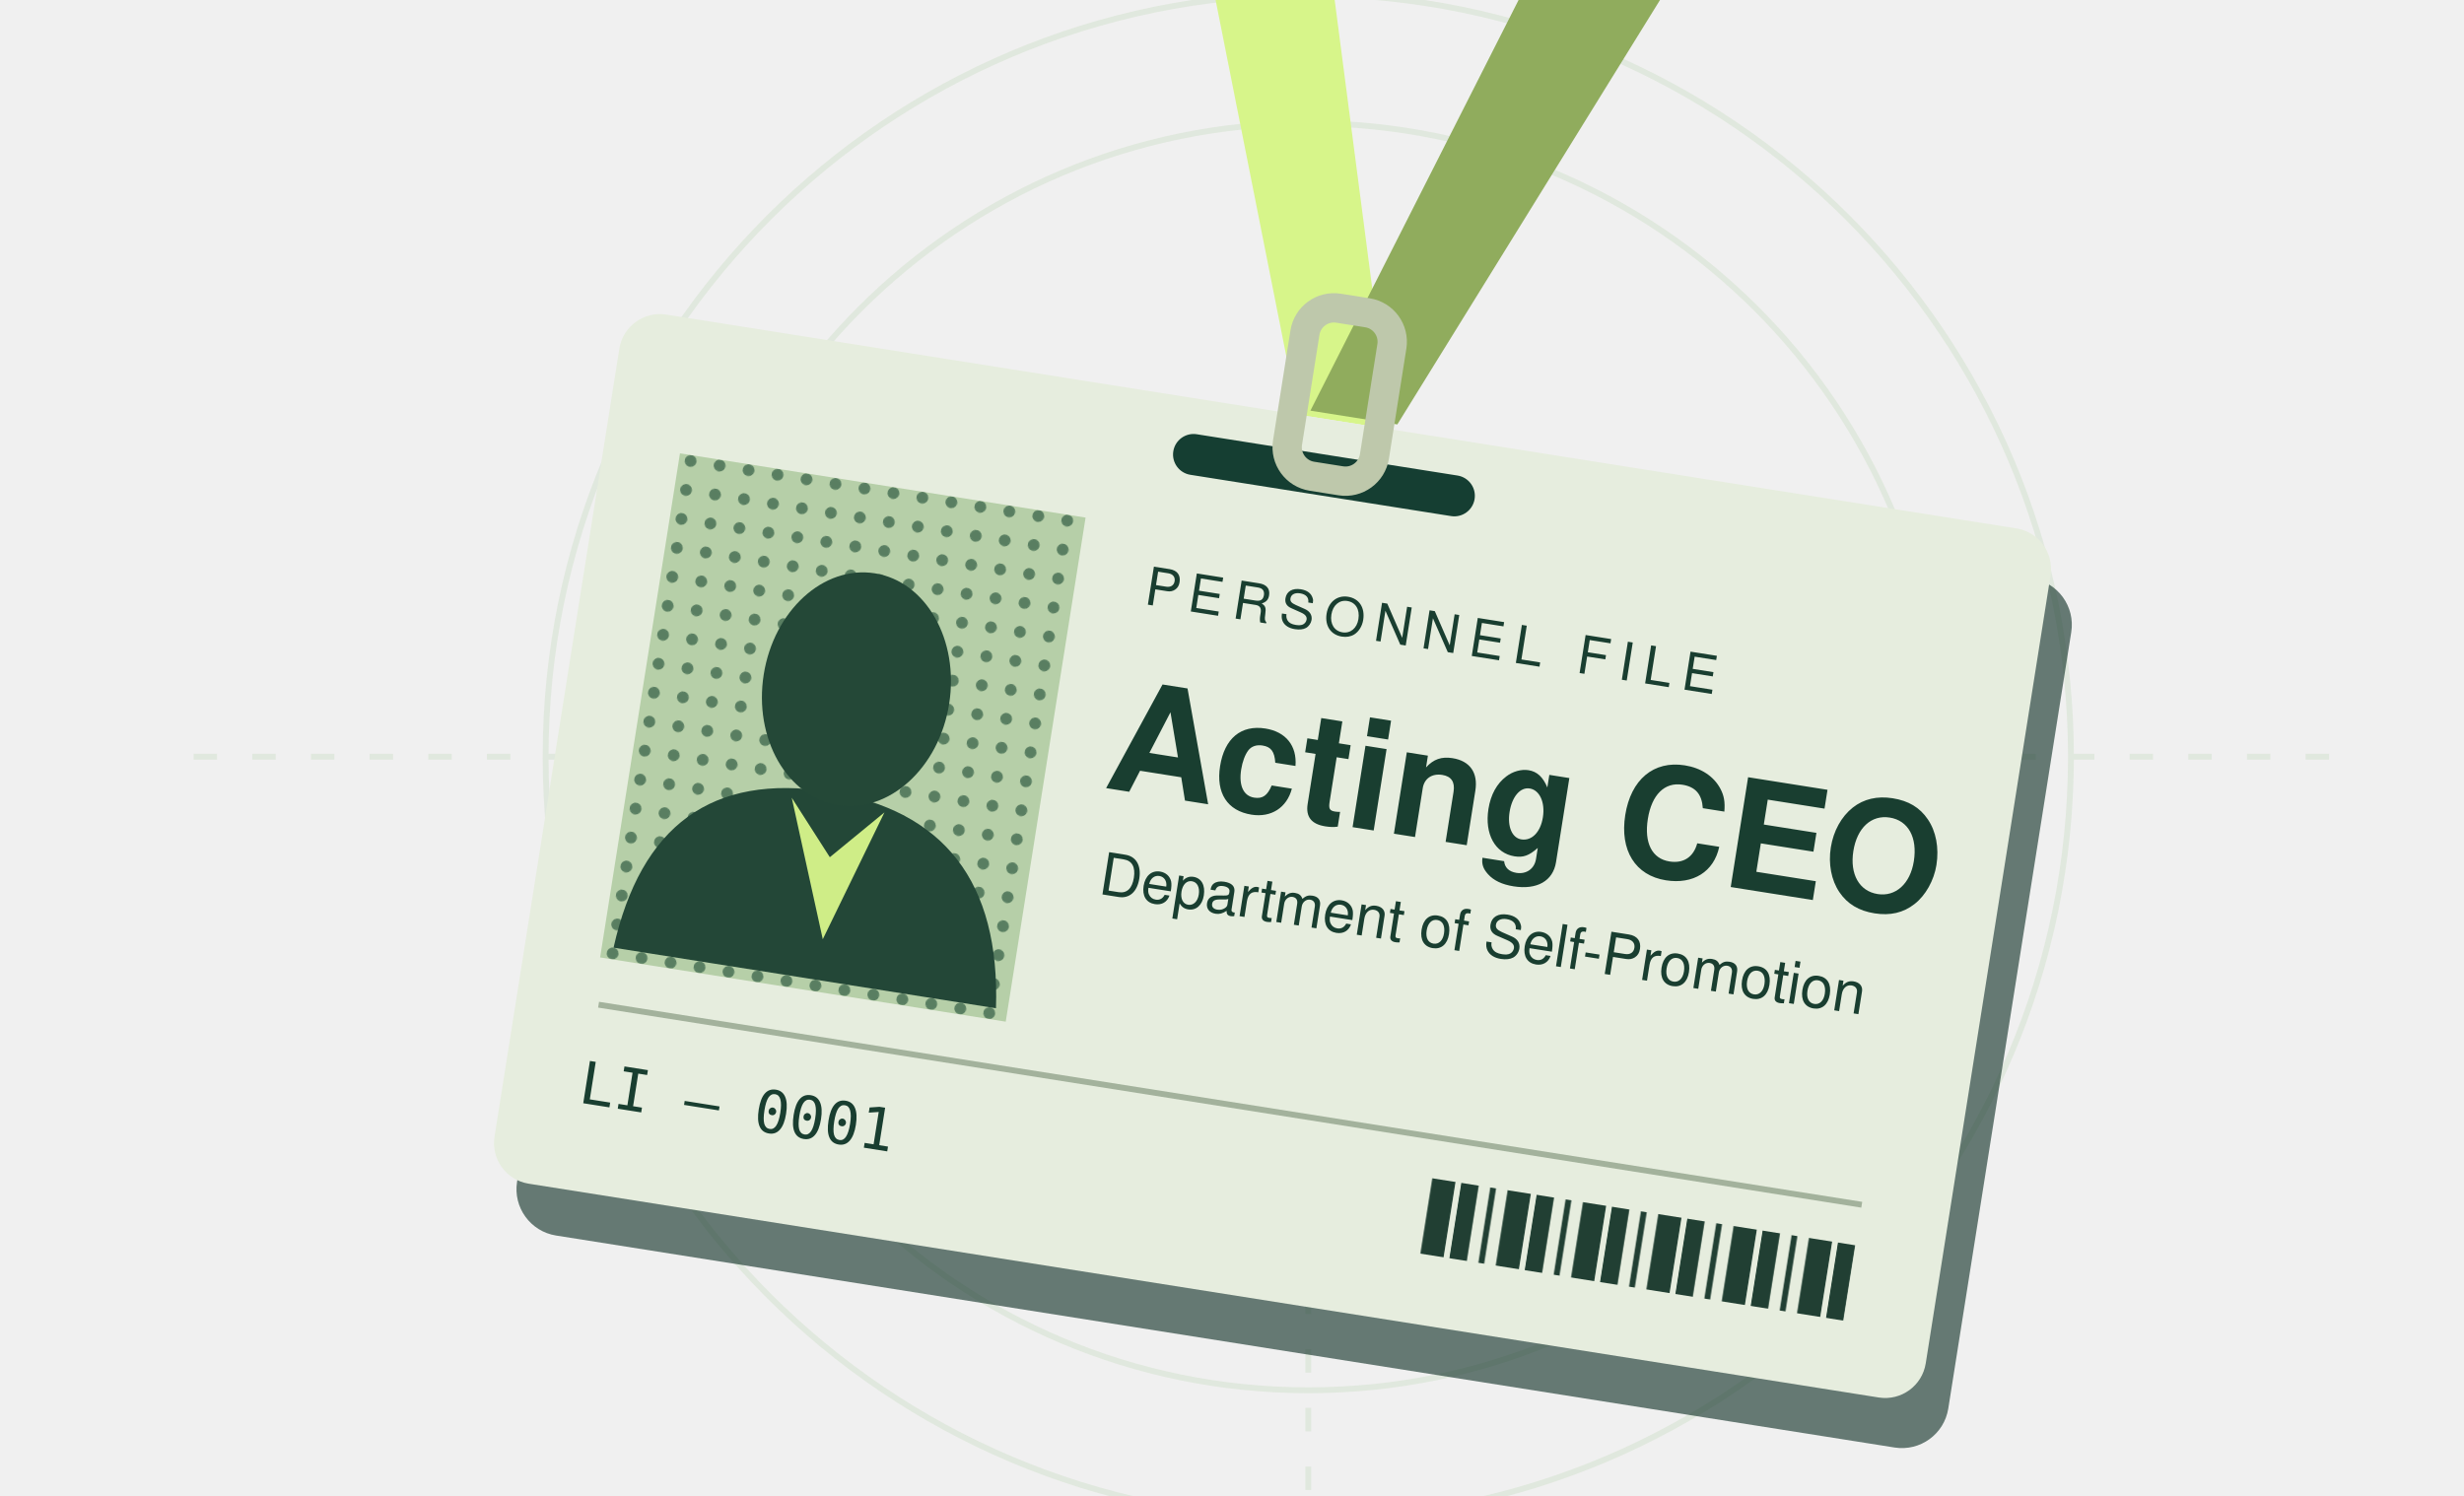
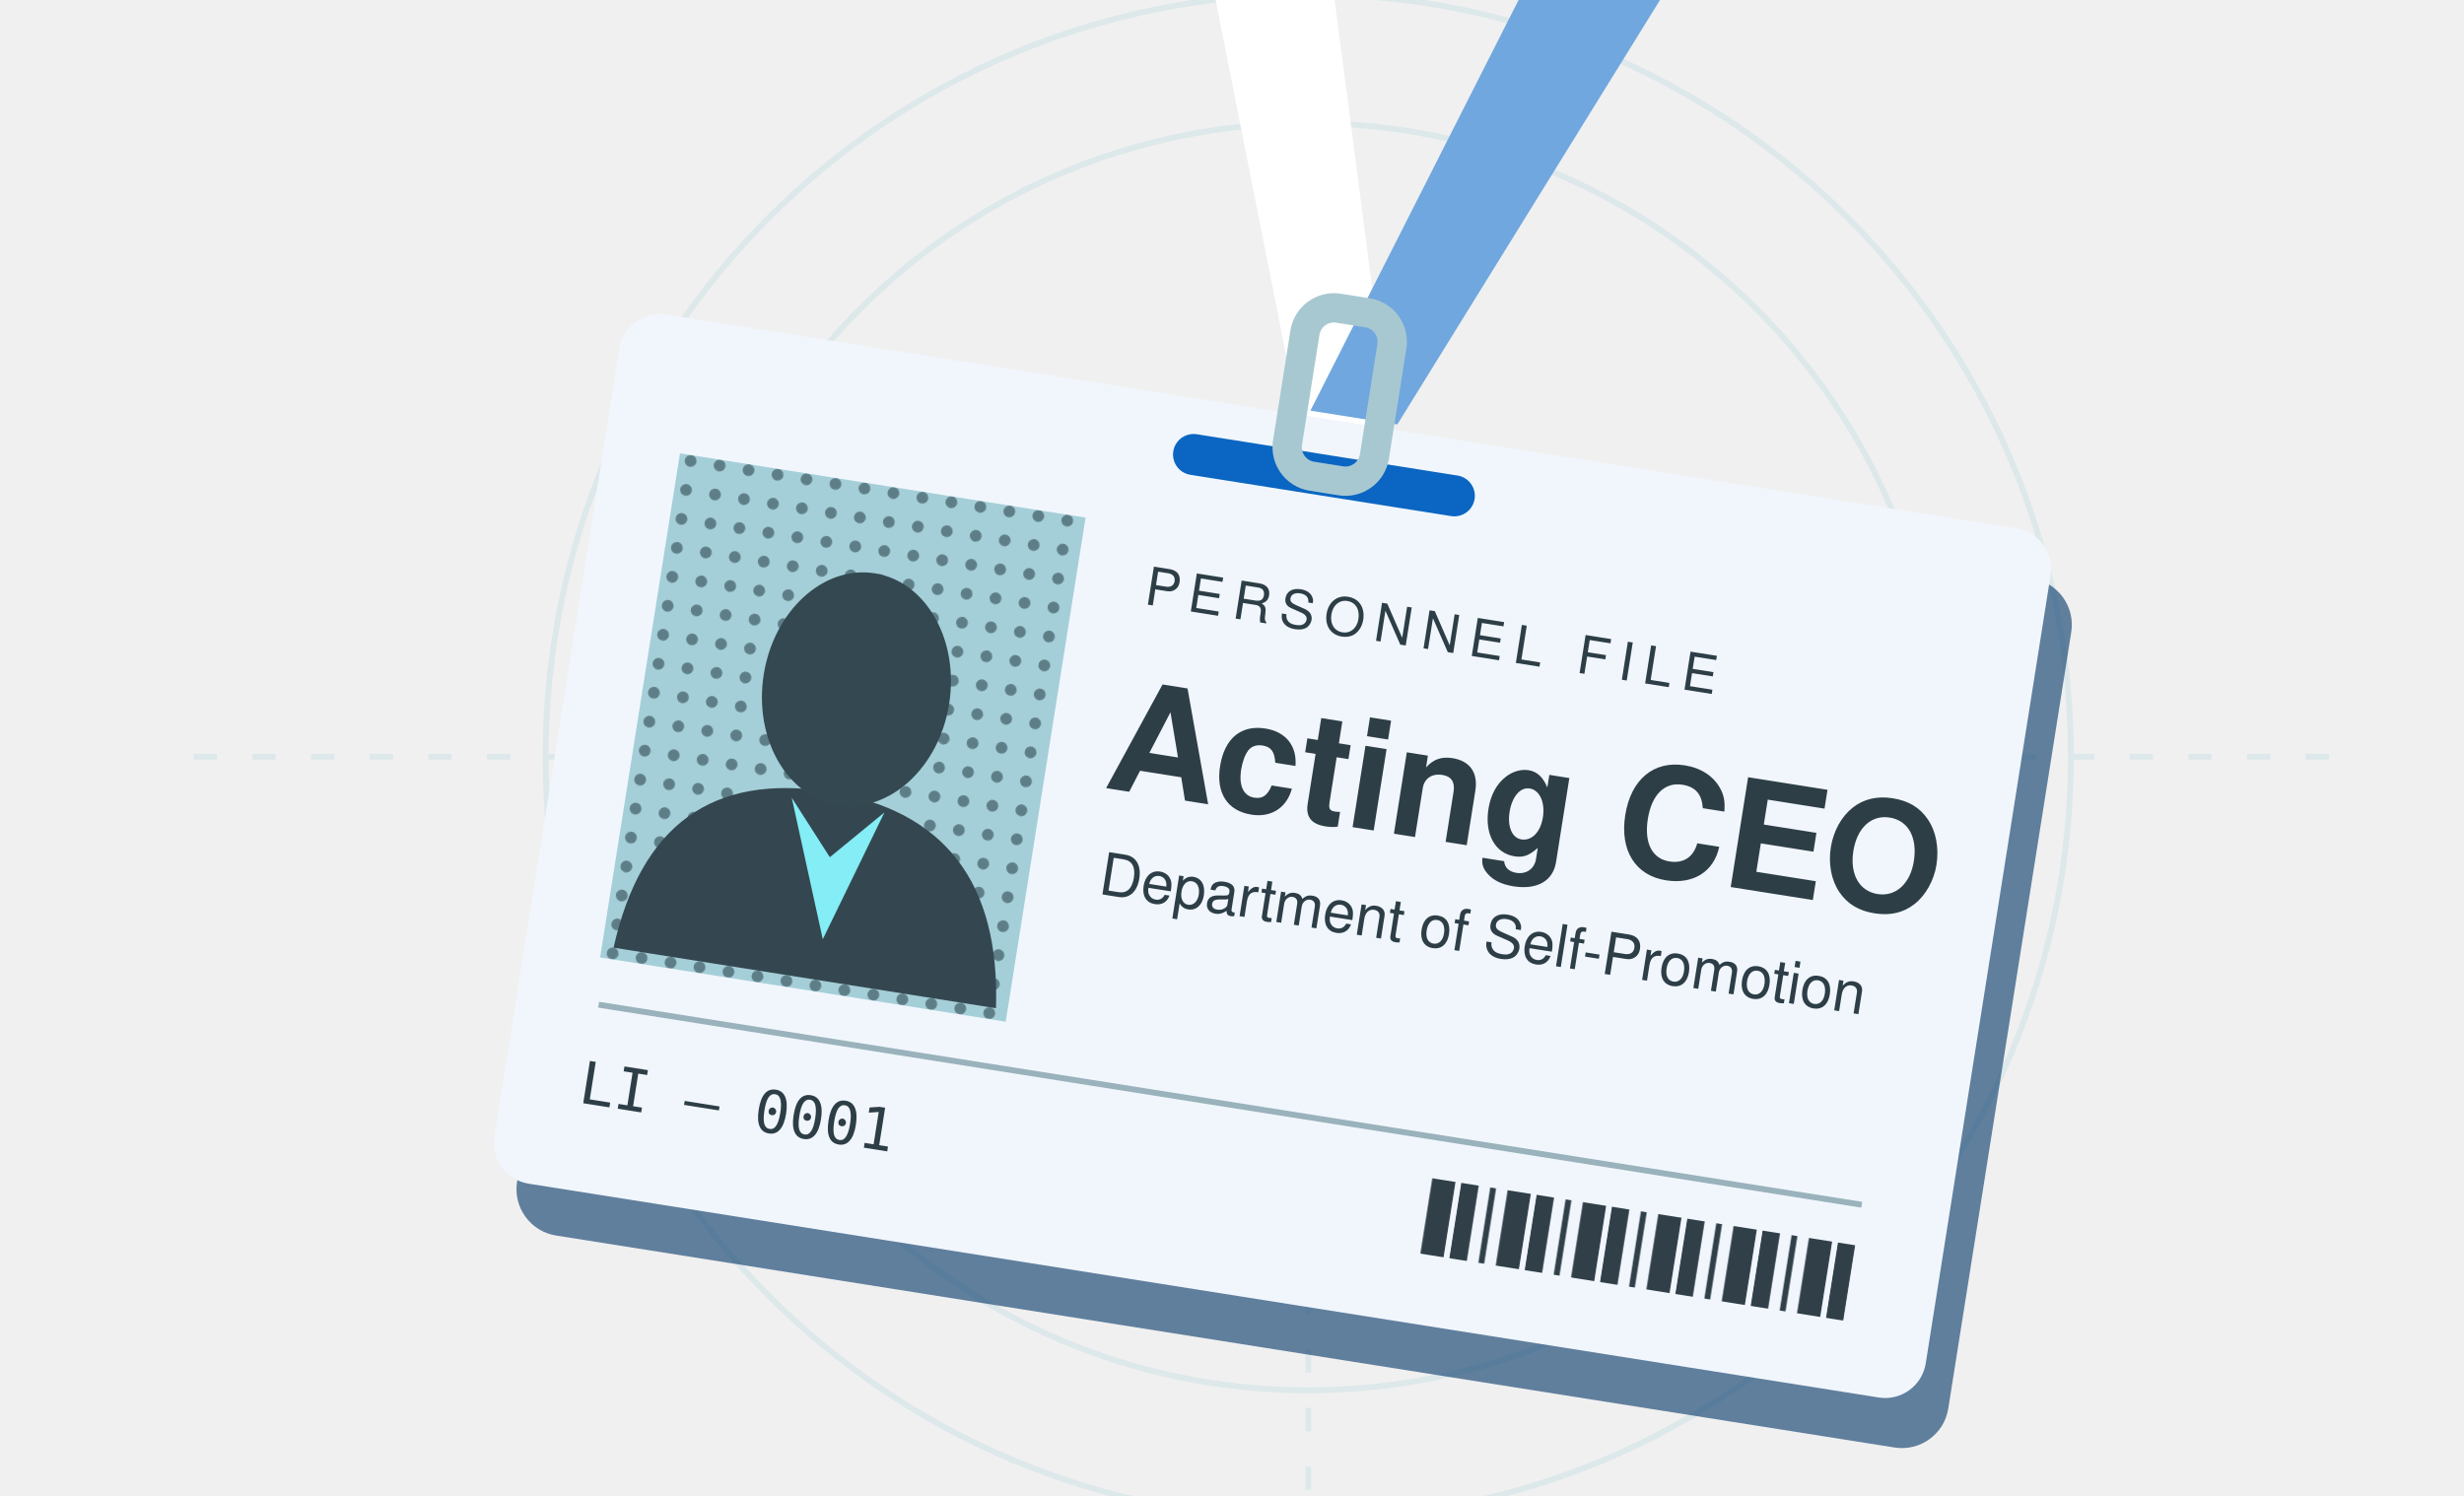
<svg xmlns="http://www.w3.org/2000/svg" viewBox="0 0 420 255" fill="none">
  <defs>
    <pattern id="dots" width="5" height="5" patternUnits="userSpaceOnUse">
-       <circle cx="1" cy="1" r="1" fill="#597e61" />
+       <circle cx="1" cy="1" r="1" fill="#5e7e87" />
    </pattern>
    <pattern id="bars" width="13" height="26" patternUnits="userSpaceOnUse">
-       <path fill="#213f33" d="M0 0h3v26H0zm5 0h1v26H5zm3 0h4v26H8z" />
+       <path fill="#303f48" d="M0 0h3v26H0zm5 0h1v26H5zm3 0h4v26H8z" />
    </pattern>
  </defs>
-   <g stroke="#aacc9e" opacity=".22">
+   <g stroke="#9bccd5" opacity=".22">
    <circle cx="223" cy="129" r="108" />
    <circle cx="223" cy="129" r="130" />
    <path d="M33 129h368M223 0v255" stroke-dasharray="4 6" />
  </g>
  <g transform="rotate(9 225 130)">
-     <path d="m177 -23 35 95h16l-28-95" fill="#d7f58a" />
-     <path d="m244 -22-30 93h15l39-93" fill="#90ac5d" />
-     <rect x="101" y="80" width="247" height="150" rx="8" fill="#092a20" opacity=".6" />
-     <rect x="96" y="72" width="247" height="150" rx="7" fill="#e6edde" />
-     <rect x="192" y="78" width="52" height="7" rx="3.5" fill="#153e32" />
-     <rect x="211" y="53" width="15" height="29" rx="5" stroke="#bec8ab" stroke-width="5" />
-     <rect x="109" y="95" width="70" height="87" fill="#b6cfa8" />
+     <path d="m177 -23 35 95h16l-28-95" fill="#ffffff" />
+     <path d="m244 -22-30 93h15l39-93" fill="#70a7df" />
+     <rect x="101" y="80" width="247" height="150" rx="8" fill="#003465" opacity=".6" />
+     <rect x="96" y="72" width="247" height="150" rx="7" fill="#f1f6fd" />
+     <rect x="192" y="78" width="52" height="7" rx="3.5" fill="#0a66c2" />
+     <rect x="211" y="53" width="15" height="29" rx="5" stroke="#a8c8d1" stroke-width="5" />
+     <rect x="109" y="95" width="70" height="87" fill="#a5cfd8" />
    <rect x="109" y="95" width="70" height="87" fill="url(#dots)" />
-     <path fill="#234737" d="M111 180q2-32 32-32t34 32z" />
-     <ellipse cx="145" cy="130" rx="16" ry="20" fill="#244837" />
-     <path d="m137 150 8 9 8-9-7 23z" fill="#cfed87" />
-     <g fill="#193e30" font-family="Helvetica,Arial,sans-serif">
+     <path fill="#344750" d="M111 180q2-32 32-32t34 32z" />
+     <ellipse cx="145" cy="130" rx="16" ry="20" fill="#344851" />
+     <path d="m137 150 8 9 8-9-7 23z" fill="#84edf6" />
+     <g fill="#2d3e47" font-family="Helvetica,Arial,sans-serif">
      <text x="191" y="108" font-size="9" letter-spacing="1.7">PERSONNEL FILE</text>
      <text x="189" y="140" font-size="26" font-weight="700">Acting CEO</text>
      <text x="191" y="158" font-size="10">Department of Self-Promotion</text>
      <text x="109" y="207" font-family="monospace" font-size="10">LI — 0001</text>
    </g>
-     <path d="M110 190h218" stroke="#a3b29c" />
+     <path d="M110 190h218" stroke="#99b2bb" />
    <rect x="254" y="197" width="74" height="13" fill="url(#bars)" />
  </g>
</svg>
